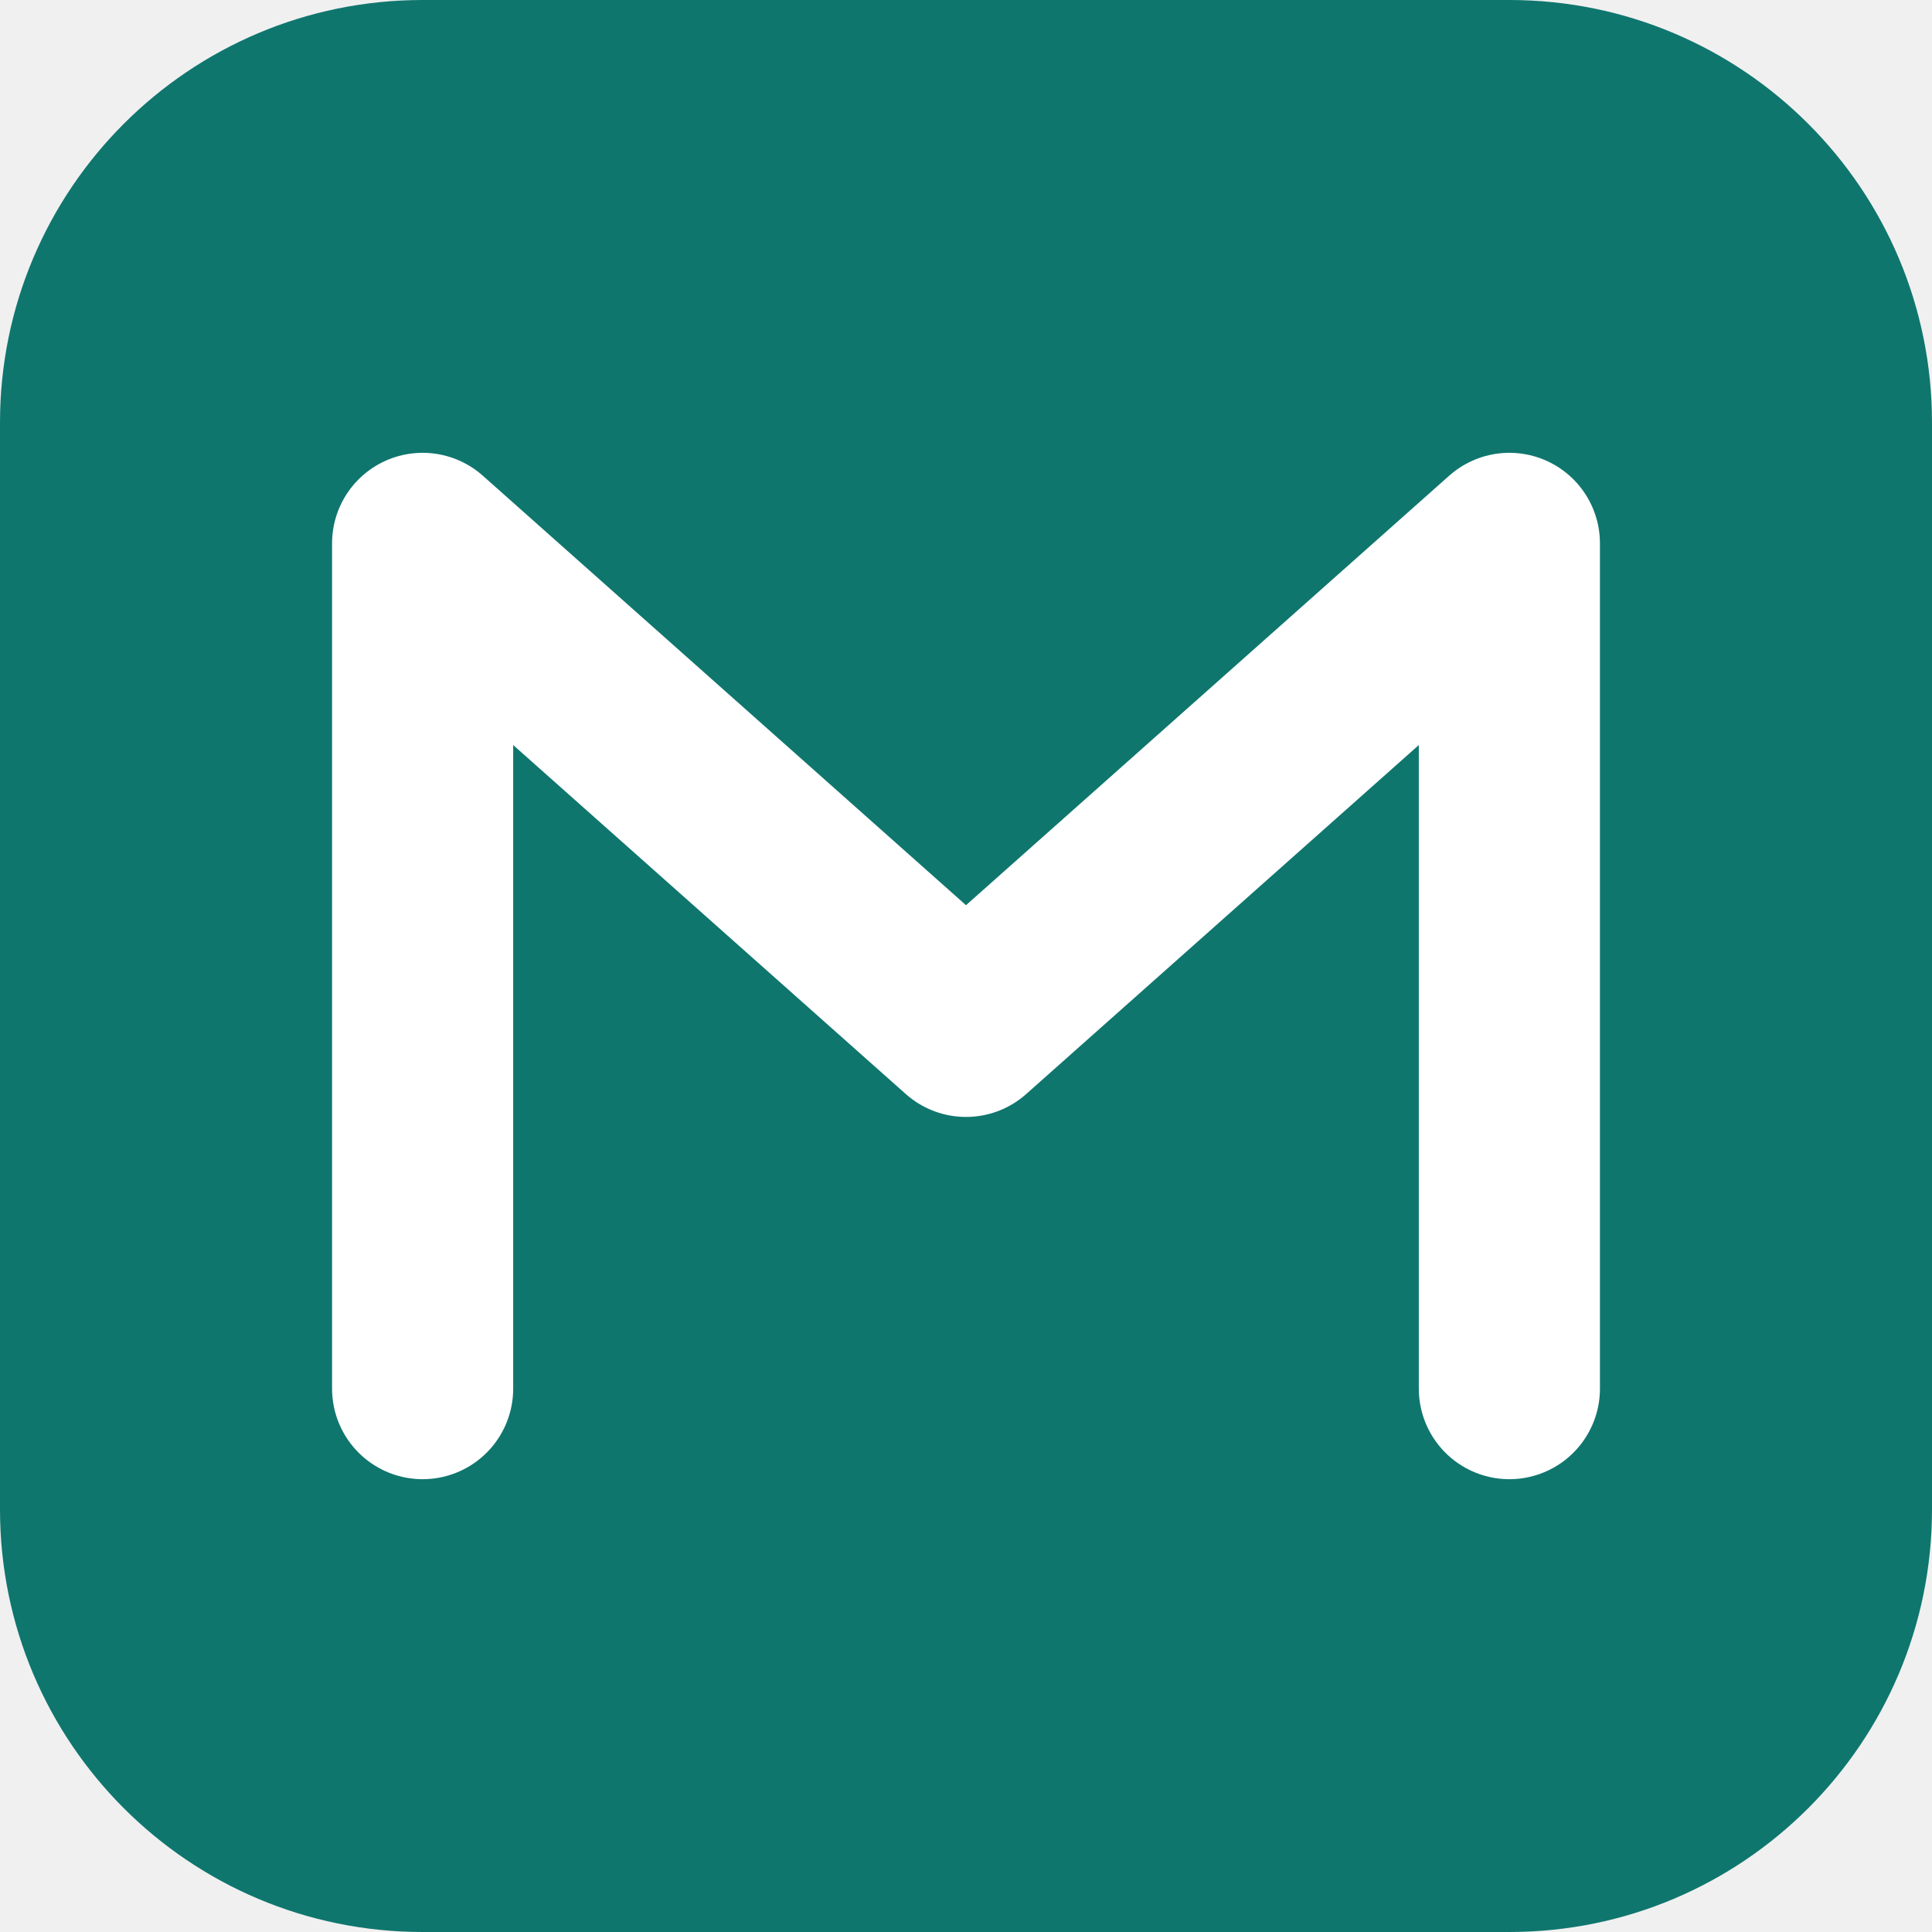
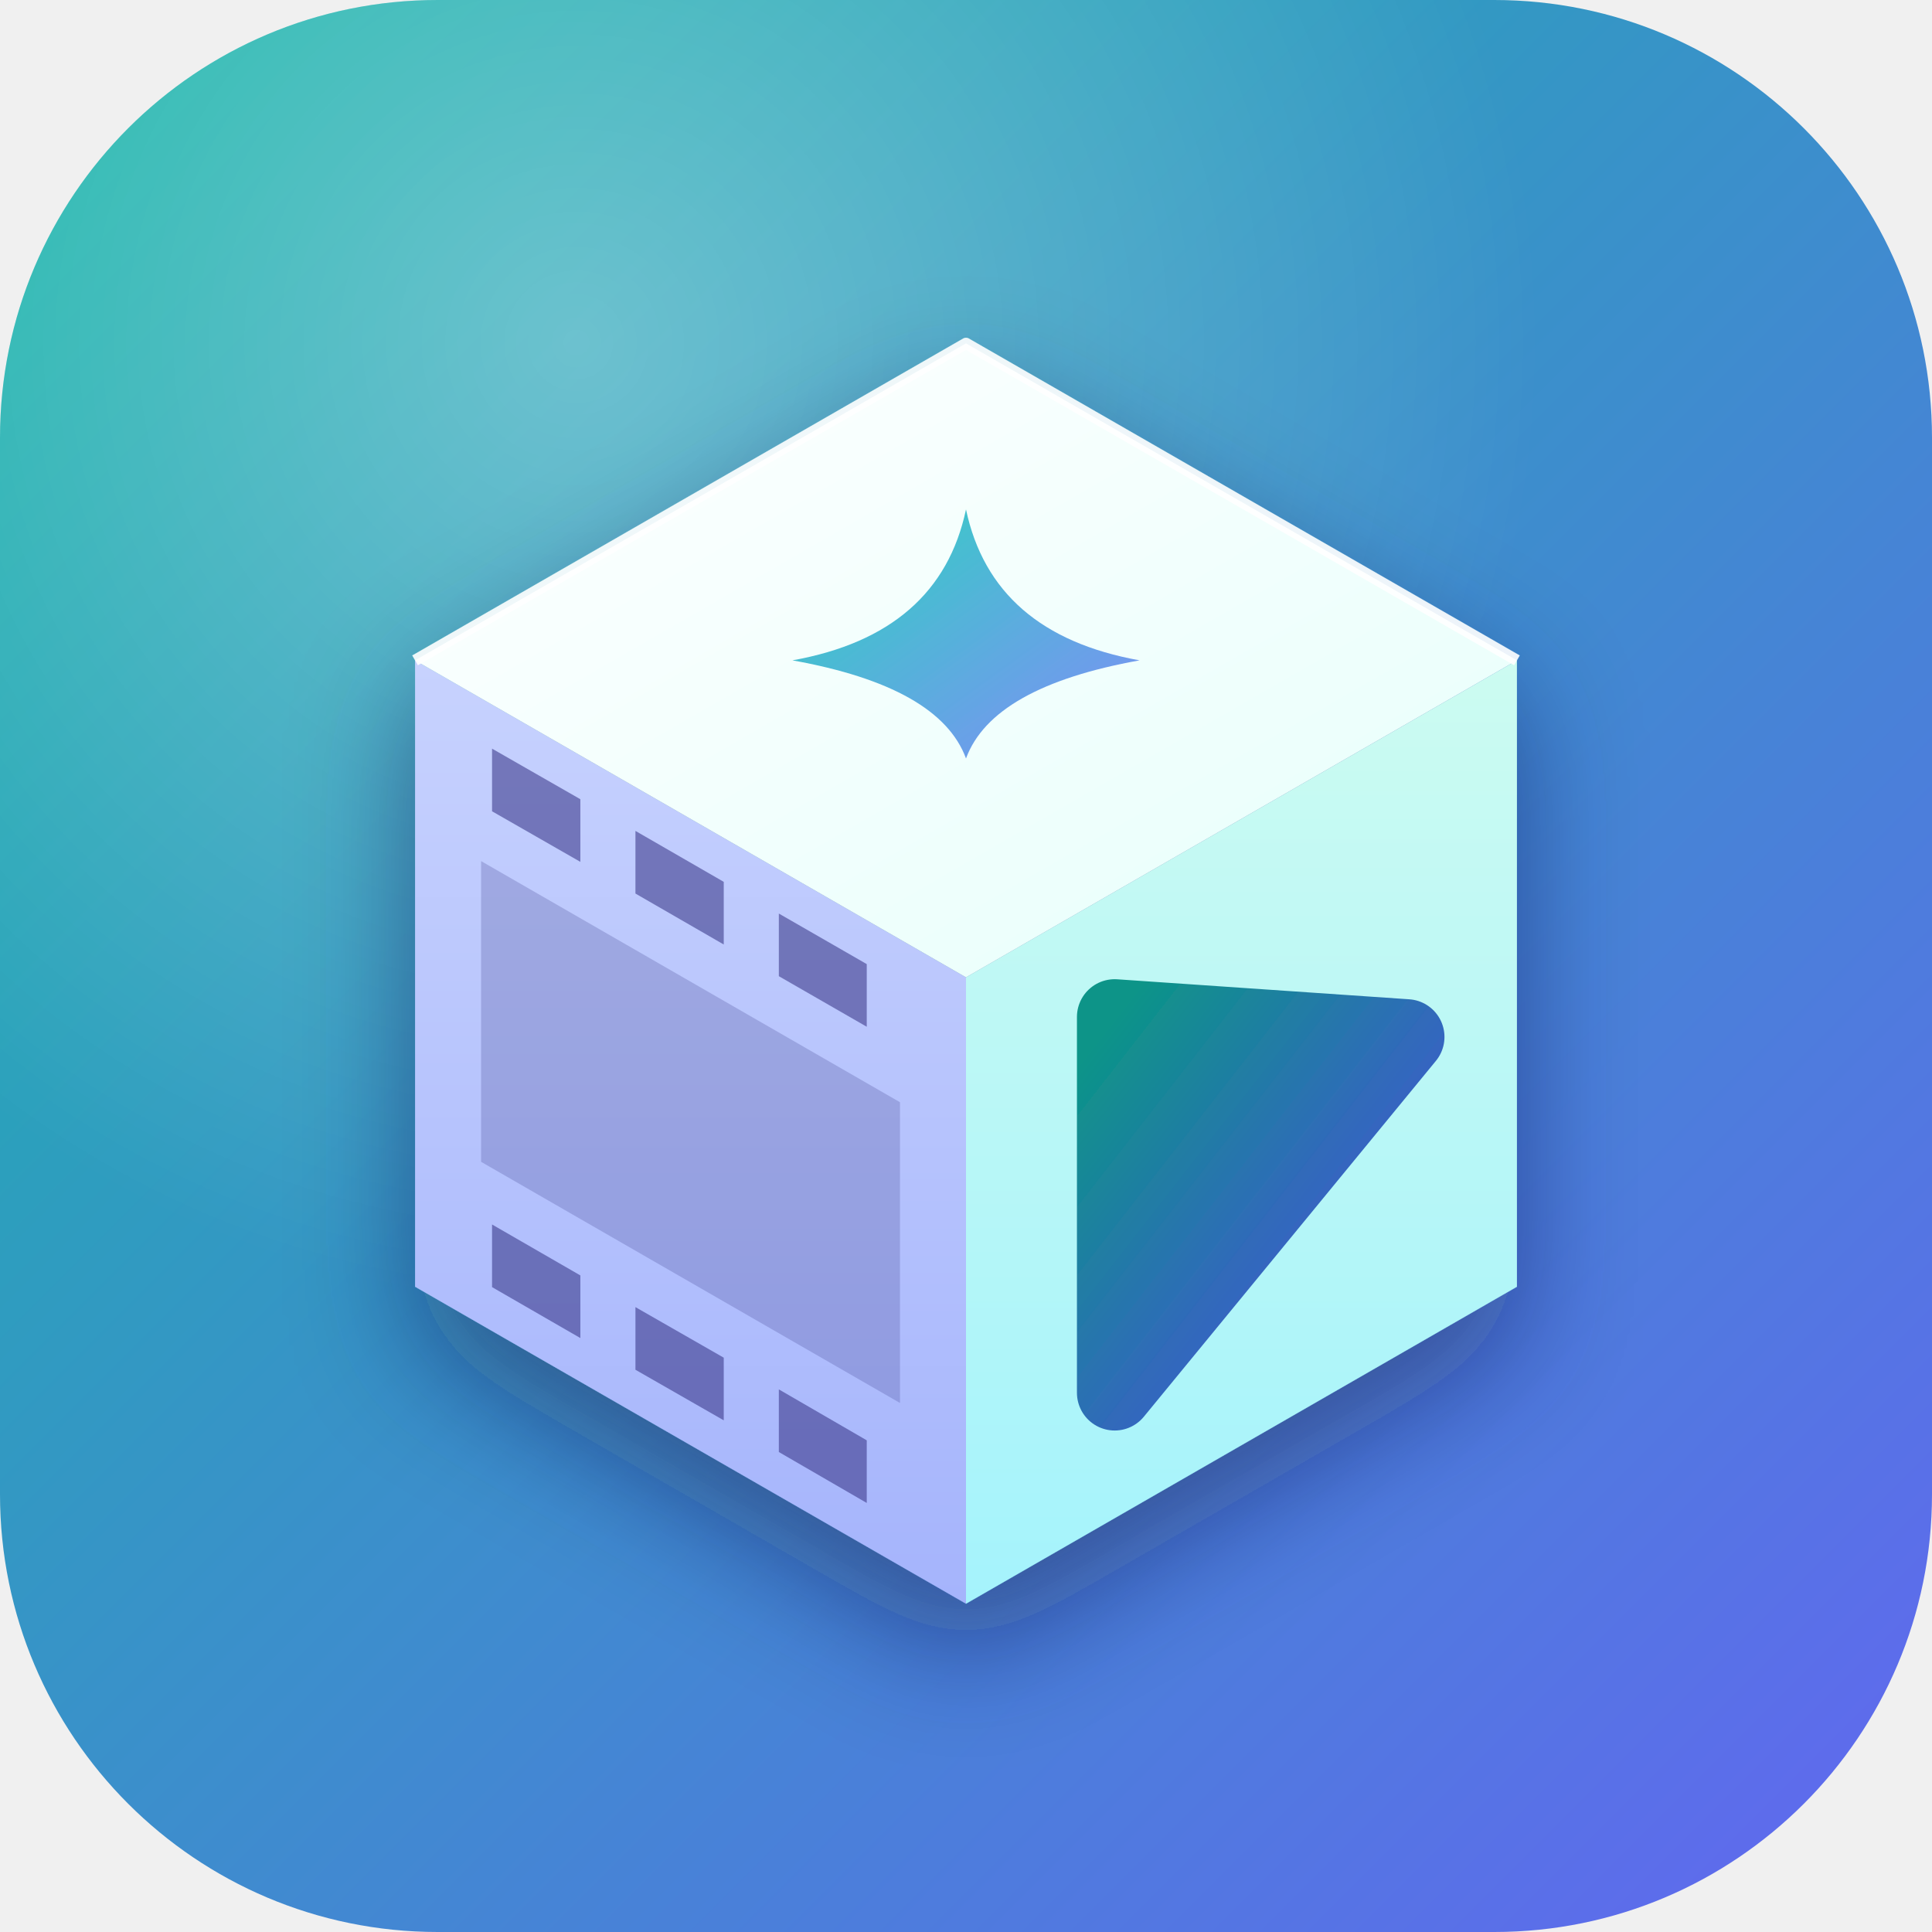
- <svg xmlns="http://www.w3.org/2000/svg" viewBox="0 0 64 64">
-   <rect width="64" height="64" rx="14" fill="#0f766e" />
-   <path d="M14 46V18l18 16 18-16v28" fill="none" stroke="#fff" stroke-width="6" stroke-linejoin="round" stroke-linecap="round" />
+ <svg xmlns="http://www.w3.org/2000/svg" viewBox="0 0 512 512">
+   <defs>
+     <linearGradient id="mc-bg" x1="0" y1="0" x2="1" y2="1">
+       <stop offset="0" stop-color="#14b8a6" />
+       <stop offset="1" stop-color="#6366f1" />
+     </linearGradient>
+     <radialGradient id="mc-glow" cx=".3" cy=".18" r=".9">
+       <stop offset="0" stop-color="#fff" stop-opacity=".32" />
+       <stop offset=".55" stop-color="#fff" stop-opacity="0" />
+     </radialGradient>
+     <linearGradient id="mc-top" x1="0" y1="0" x2="1" y2="1">
+       <stop offset="0" stop-color="#ffffff" />
+       <stop offset="1" stop-color="#e6fffb" />
+     </linearGradient>
+     <linearGradient id="mc-right" x1="0" y1="0" x2="0" y2="1">
+       <stop offset="0" stop-color="#ccfbf1" />
+       <stop offset="1" stop-color="#a5f3fc" />
+     </linearGradient>
+     <linearGradient id="mc-left" x1="0" y1="0" x2="0" y2="1">
+       <stop offset="0" stop-color="#c7d2fe" />
+       <stop offset="1" stop-color="#a5b4fc" />
+     </linearGradient>
+     <linearGradient id="mc-play" x1="0" y1="0" x2="1" y2="1">
+       <stop offset="0" stop-color="#0d9488" />
+       <stop offset="1" stop-color="#4f46e5" />
+     </linearGradient>
+     <linearGradient id="mc-spark" x1="0" y1="0" x2="1" y2="1">
+       <stop offset="0" stop-color="#2dd4bf" />
+       <stop offset="1" stop-color="#818cf8" />
+     </linearGradient>
+     <filter id="mc-shadow" x="-20%" y="-20%" width="140%" height="140%">
+       <feDropShadow dx="0" dy="14" stdDeviation="16" flood-color="#1e1b4b" flood-opacity=".45" />
+     </filter>
+   </defs>
+   <rect width="512" height="512" rx="116" fill="url(#mc-bg)" />
+   <rect width="512" height="512" rx="116" fill="url(#mc-glow)" />
+   <g filter="url(#mc-shadow)">
+     <polygon points="110.0,175.0 256.0,259.0 256.0,425.0 110.0,341.0" fill="url(#mc-left)" />
+     <polygon points="256.0,259.0 402.0,175.0 402.0,341.0 256.0,425.0" fill="url(#mc-right)" />
+     <polygon points="256.0,91.0 402.0,175.0 256.0,259.0 110.0,175.0" fill="url(#mc-top)" />
+     <polygon points="130.4,198.4 153.8,211.8 153.8,228.4 130.4,215.0" fill="#312e81" fill-opacity=".55" />
+     <polygon points="130.4,324.5 153.8,338.0 153.8,354.6 130.4,341.1" fill="#312e81" fill-opacity=".55" />
+     <polygon points="168.4,220.2 191.8,233.7 191.8,250.3 168.4,236.8" fill="#312e81" fill-opacity=".55" />
+     <polygon points="168.4,346.4 191.8,359.8 191.8,376.4 168.4,363.0" fill="#312e81" fill-opacity=".55" />
+     <polygon points="206.4,242.1 229.7,255.5 229.7,272.1 206.4,258.7" fill="#312e81" fill-opacity=".55" />
+     <polygon points="206.4,368.2 229.7,381.7 229.7,398.3 206.4,384.8" fill="#312e81" fill-opacity=".55" />
+     <polygon points="127.5,228.2 238.5,292.1 238.5,371.8 127.5,307.9" fill="#312e81" fill-opacity=".22" />
+     <polygon points="295.4,269.5 295.4,369.1 372.8,274.8" fill="url(#mc-play)" stroke="url(#mc-play)" stroke-width="20" stroke-linejoin="round" />
+     <path d="M256.0,135.0 Q263.0,168.0 302.0,175.0 Q263.0,182.0 256.0,201.0 Q249.0,182.0 210.0,175.0 Q249.0,168.0 256.0,135.0Z" fill="url(#mc-spark)" />
+     <polyline points="110.0,175.0 256.0,91.0 402.0,175.0" fill="none" stroke="#fff" stroke-opacity=".9" stroke-width="3" stroke-linejoin="round" />
+   </g>
</svg>
